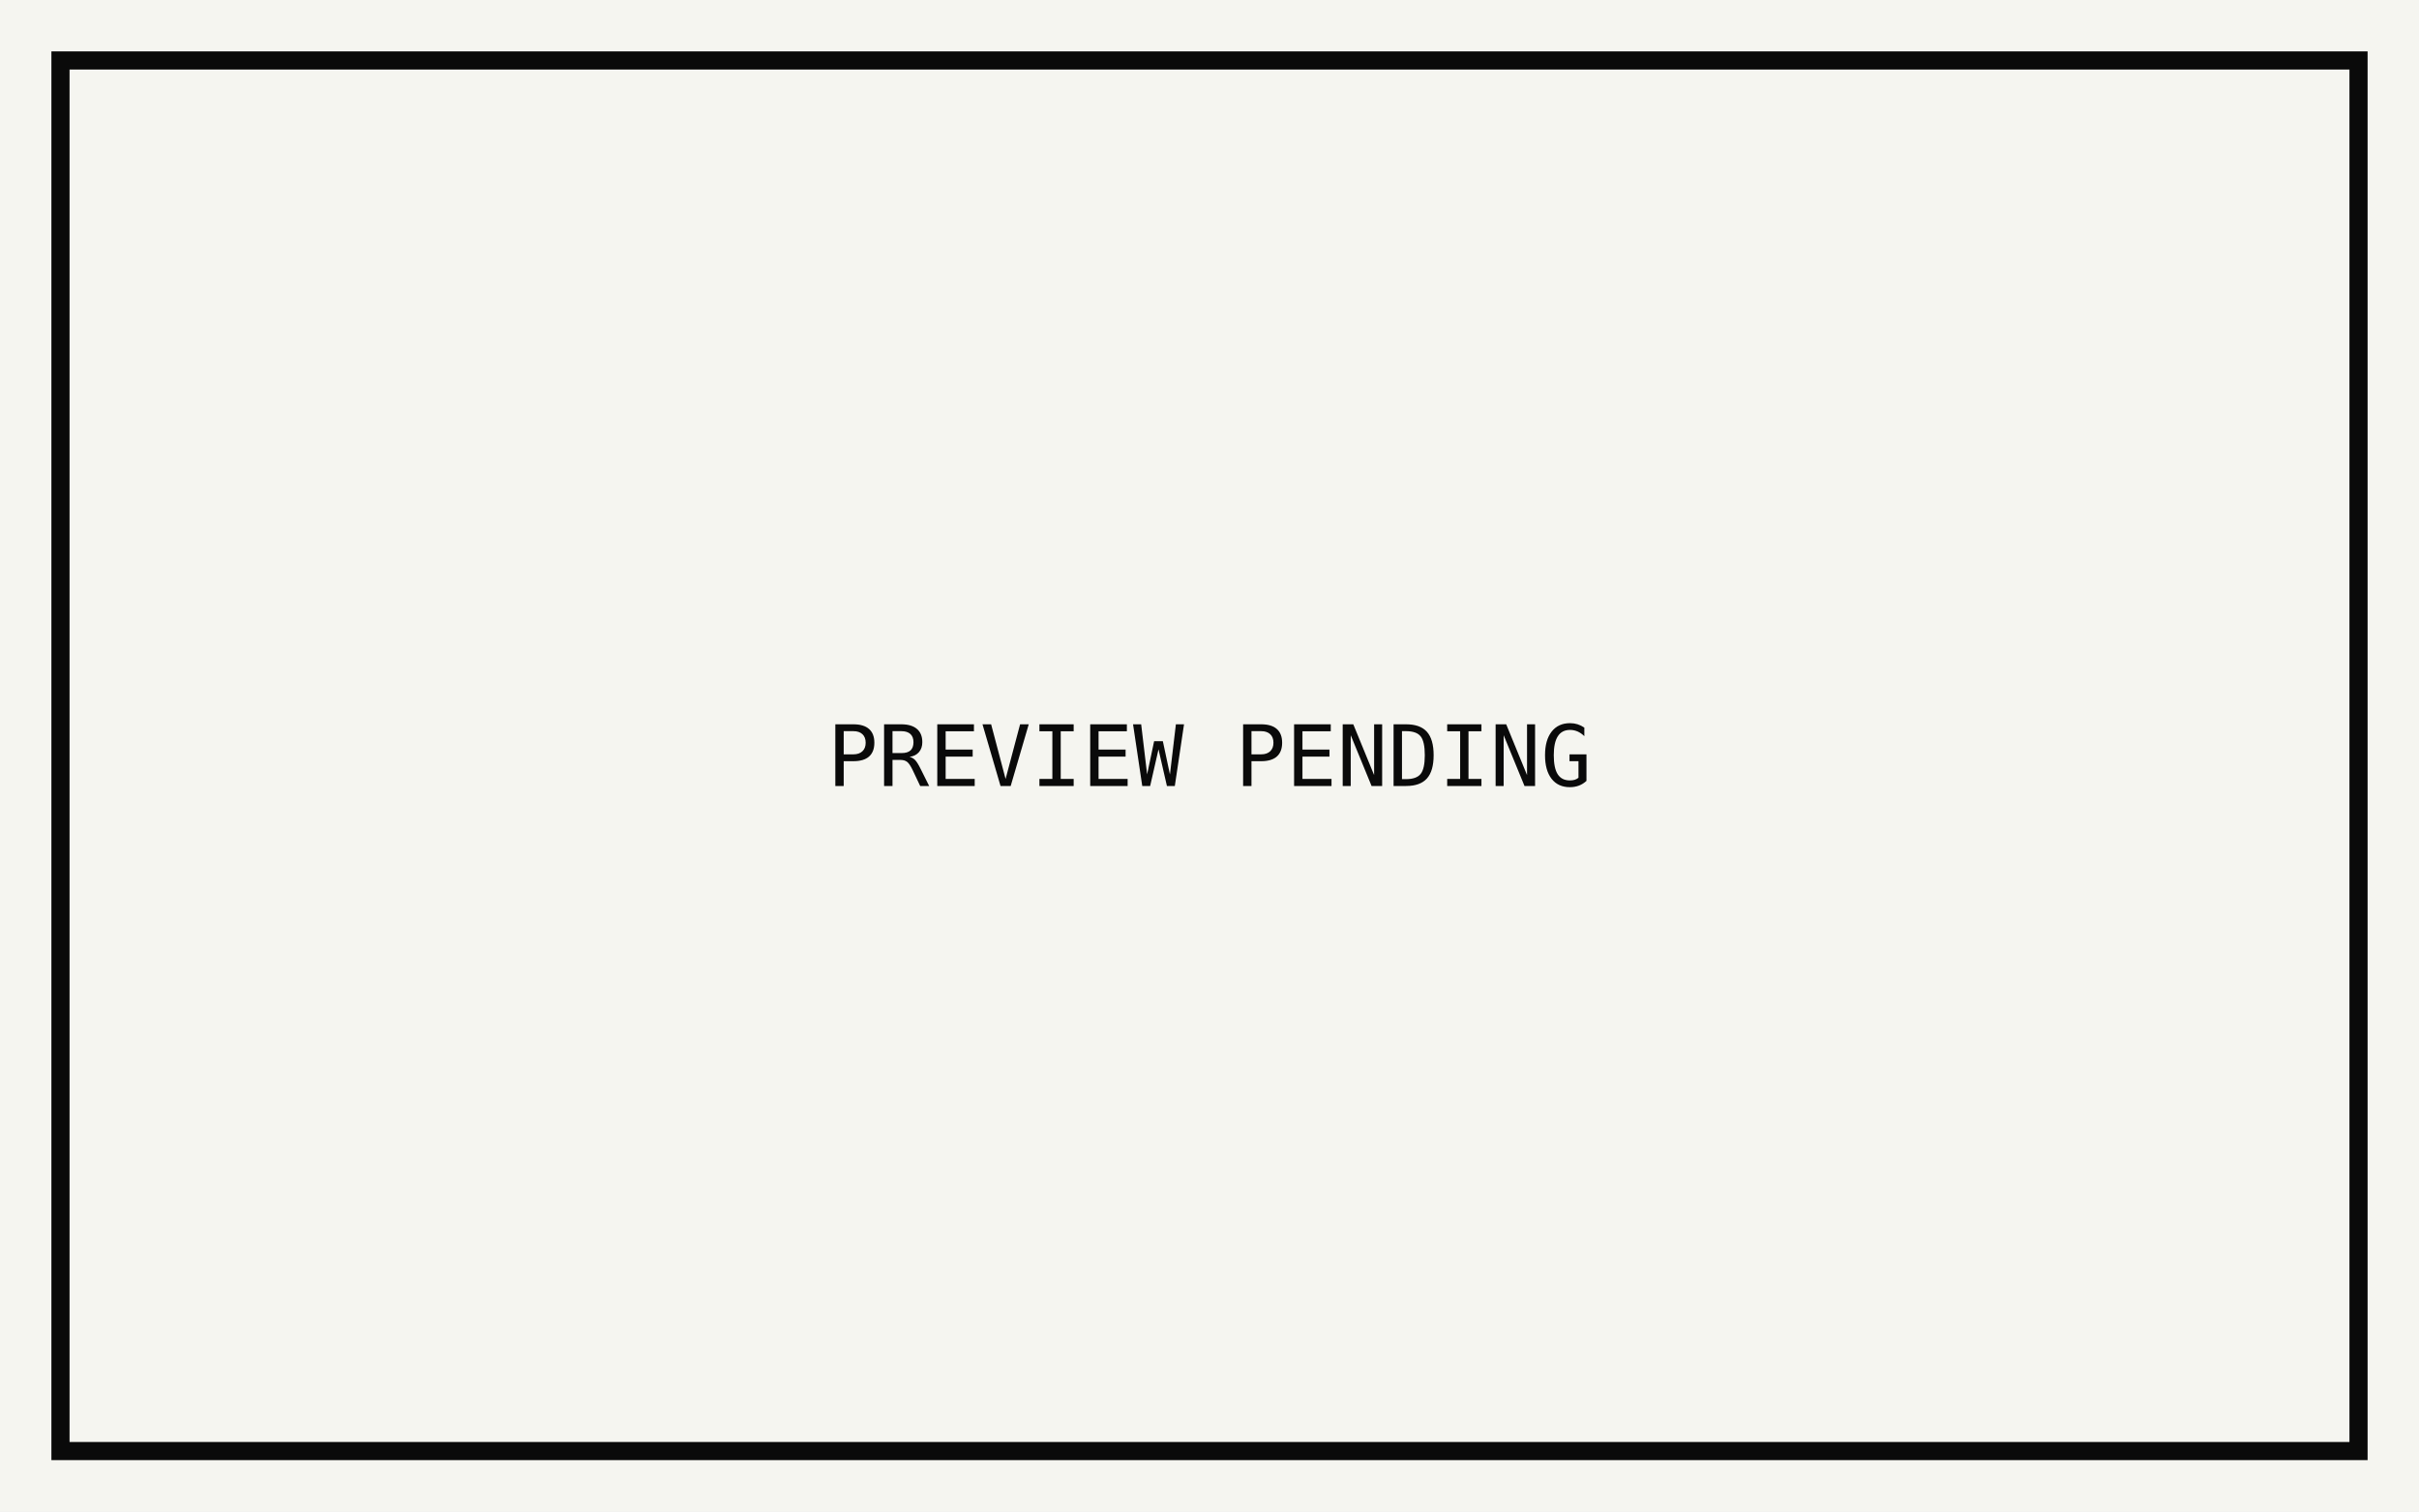
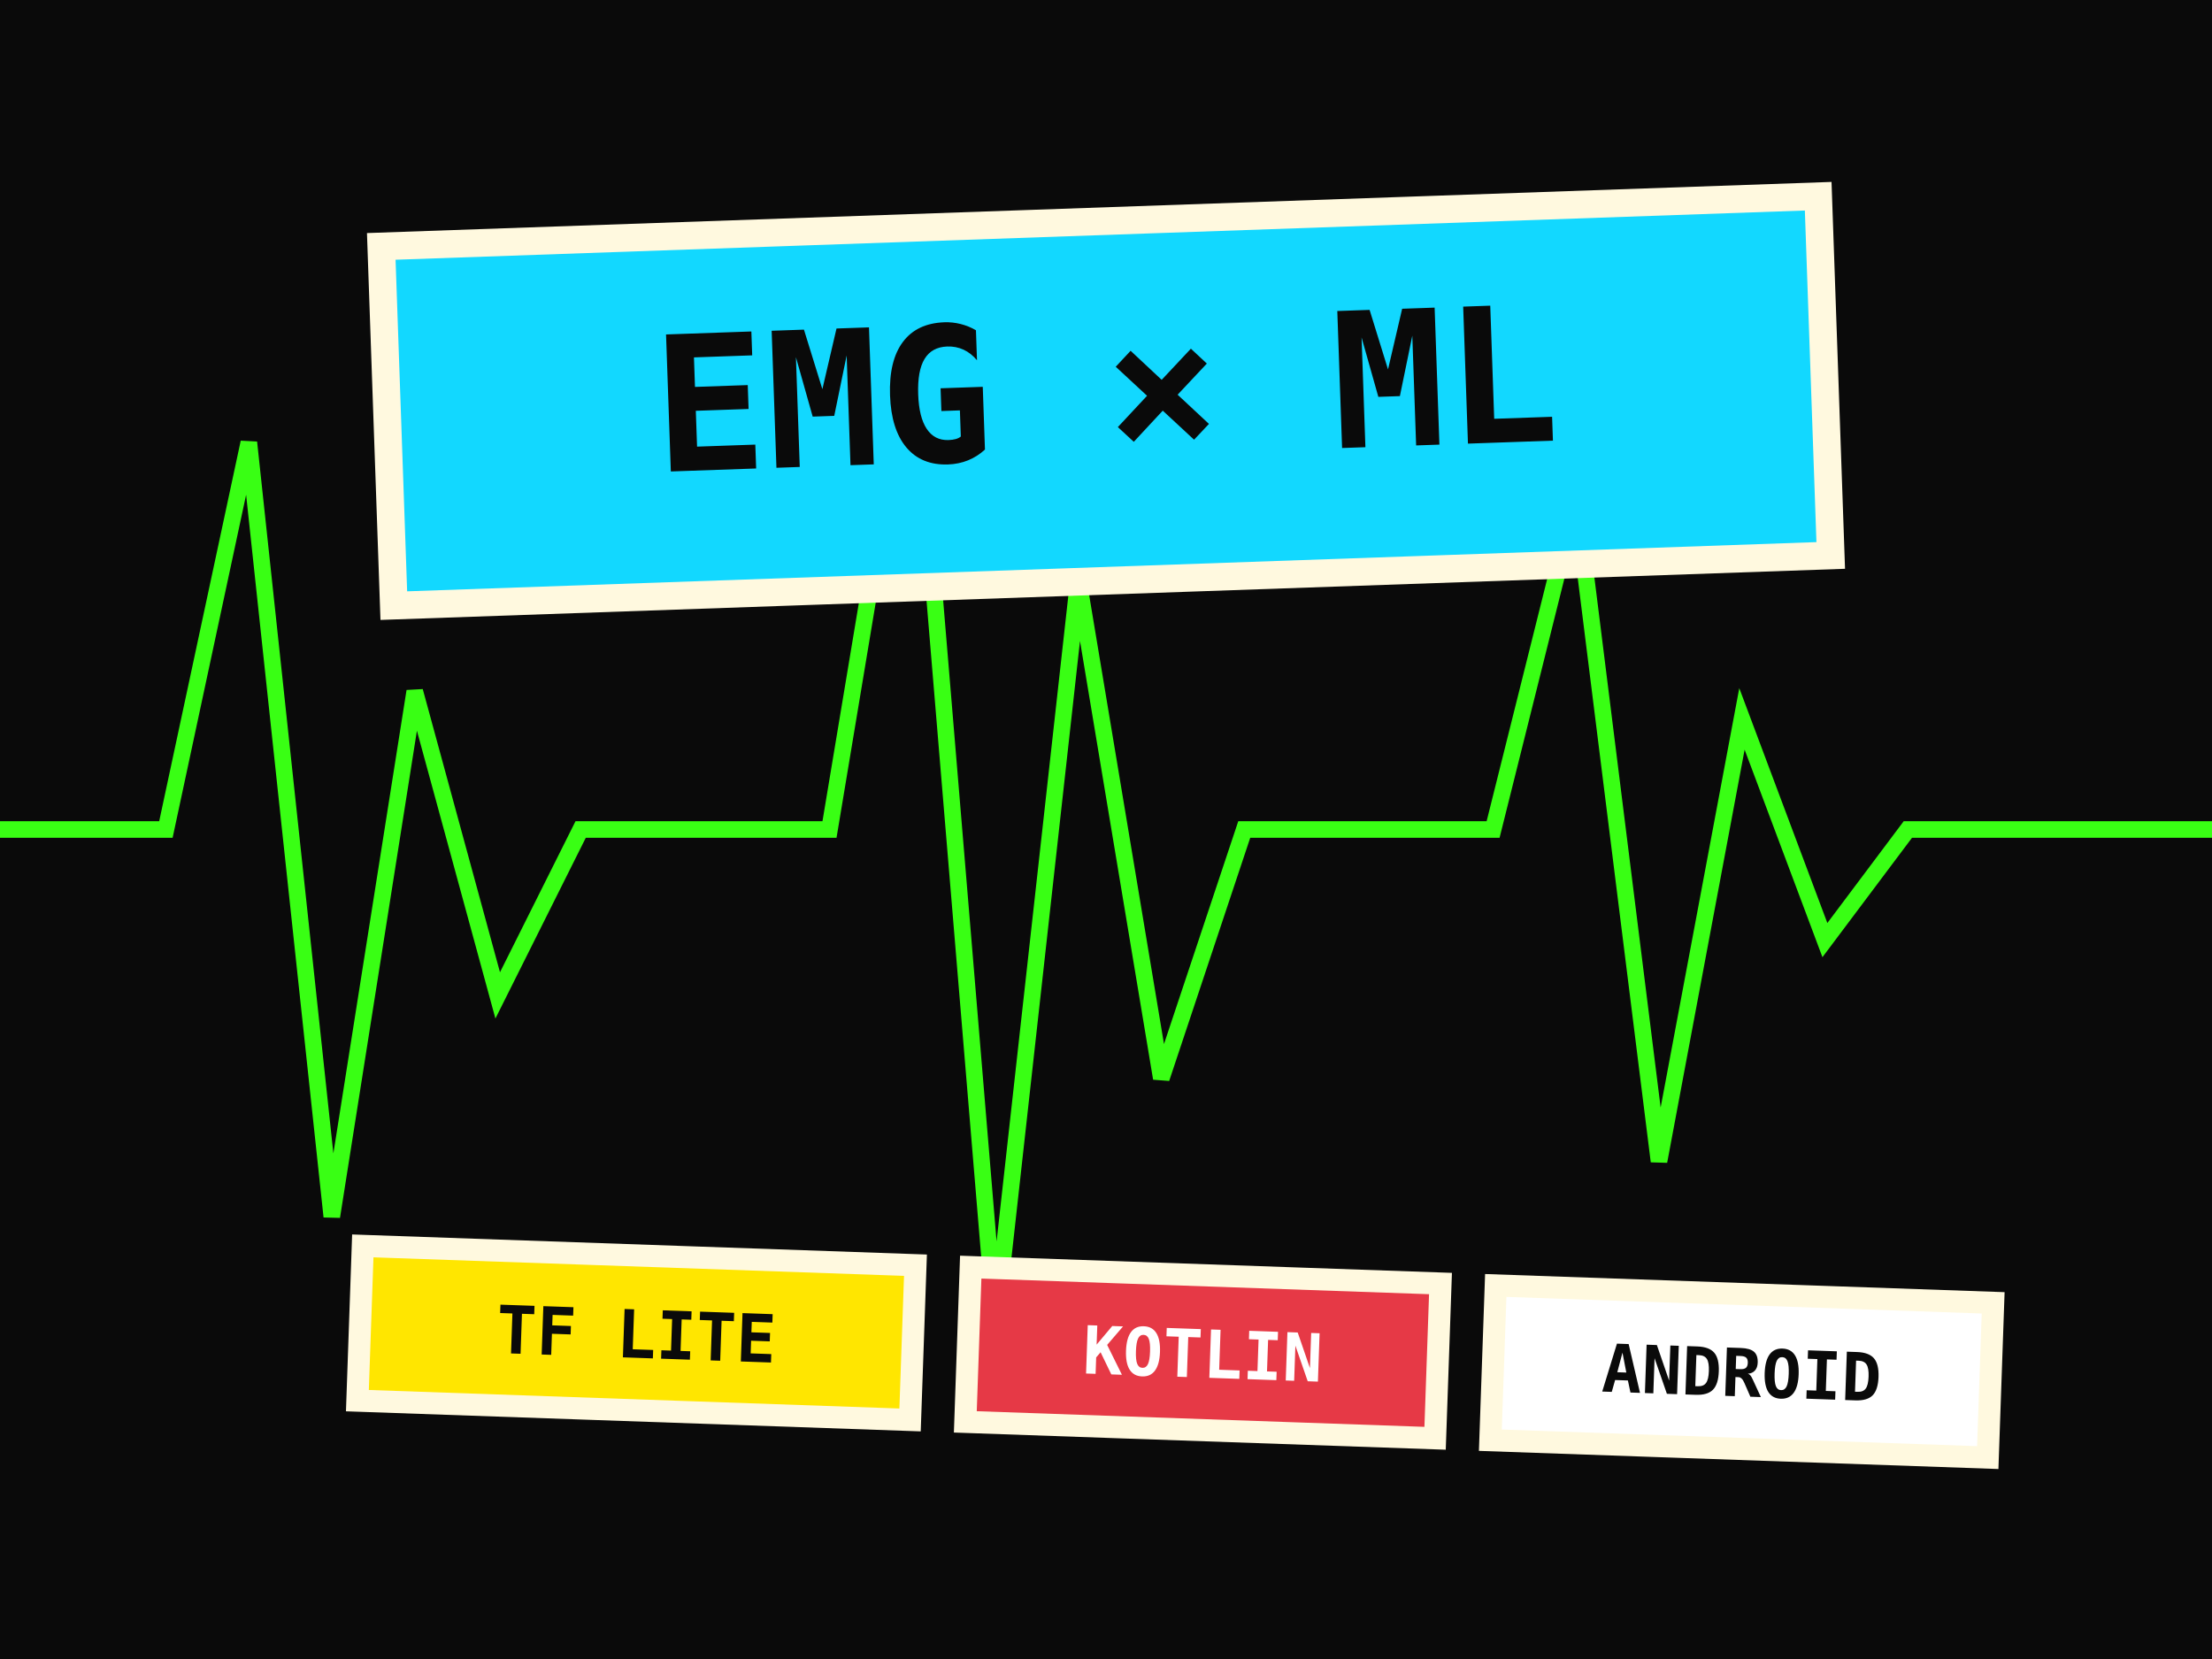
- <svg xmlns="http://www.w3.org/2000/svg" viewBox="0 0 800 500">
-   <rect width="800" height="500" fill="#f5f5f0" />
-   <rect x="20" y="20" width="760" height="460" fill="none" stroke="#0a0a0a" stroke-width="6" />
-   <text x="400" y="260" text-anchor="middle" font-family="monospace" font-size="28" fill="#0a0a0a">PREVIEW PENDING</text>
+ <svg xmlns="http://www.w3.org/2000/svg" viewBox="0 0 800 600" font-family="ui-monospace,Menlo,monospace">
+   <rect width="800" height="600" fill="#0a0a0a" />
+   <polyline points="0,300 60,300 90,160 120,440 150,250 180,360 210,300 300,300 330,120 360,480 390,210 420,390 450,300 540,300 570,180 600,420 630,260 660,340 690,300 800,300" fill="none" stroke="#39ff14" stroke-width="6" />
+   <rect x="140" y="80" width="520" height="130" fill="#12d8ff" stroke="#fff9df" stroke-width="10" transform="rotate(-2 400 145)" />
+   <text x="400" y="165" text-anchor="middle" font-size="68" font-weight="900" fill="#0a0a0a" transform="rotate(-2 400 145)">EMG × ML</text>
+   <g transform="rotate(2 400 490)">
+     <rect x="130" y="460" width="200" height="56" fill="#ffe600" stroke="#fff9df" stroke-width="8" />
+     <text x="230" y="497" text-anchor="middle" font-size="24" font-weight="900" fill="#0a0a0a">TF LITE</text>
+     <rect x="350" y="460" width="170" height="56" fill="#e63946" stroke="#fff9df" stroke-width="8" />
+     <text x="435" y="497" text-anchor="middle" font-size="24" font-weight="900" fill="#fff">KOTLIN</text>
+     <rect x="540" y="460" width="180" height="56" fill="#fff" stroke="#fff9df" stroke-width="8" />
+     <text x="630" y="497" text-anchor="middle" font-size="24" font-weight="900" fill="#0a0a0a">ANDROID</text>
+   </g>
</svg>
